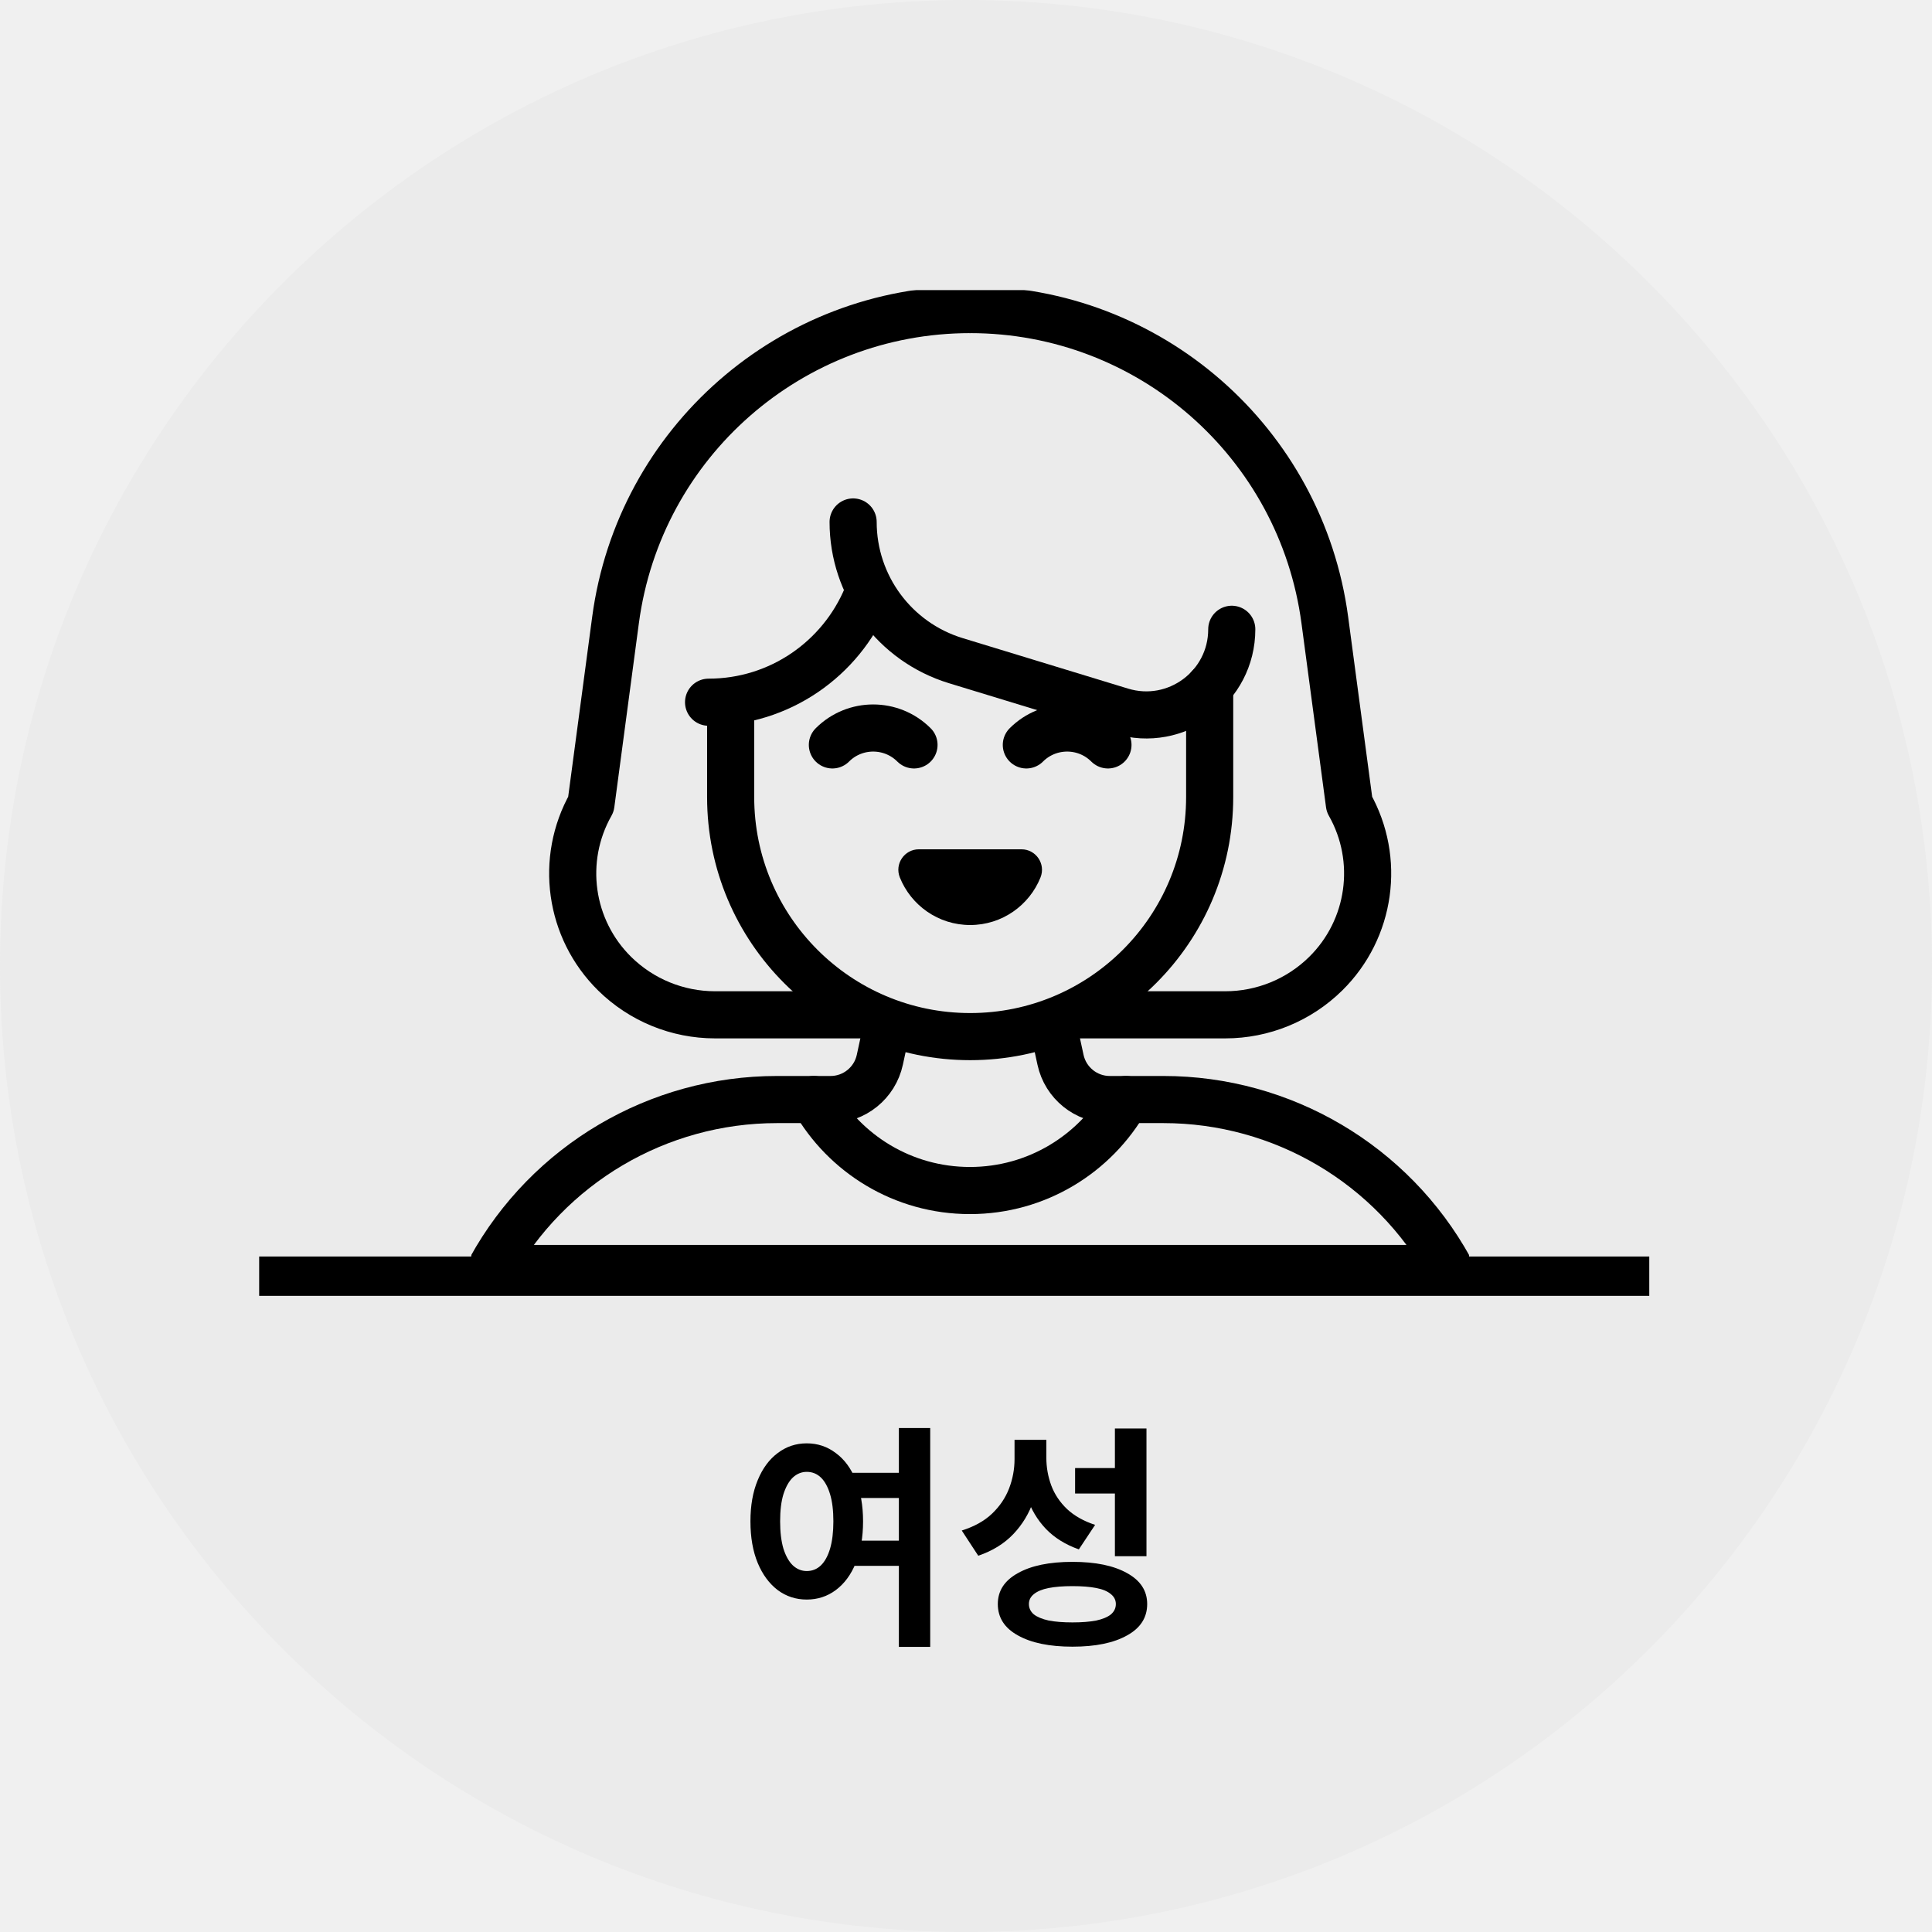
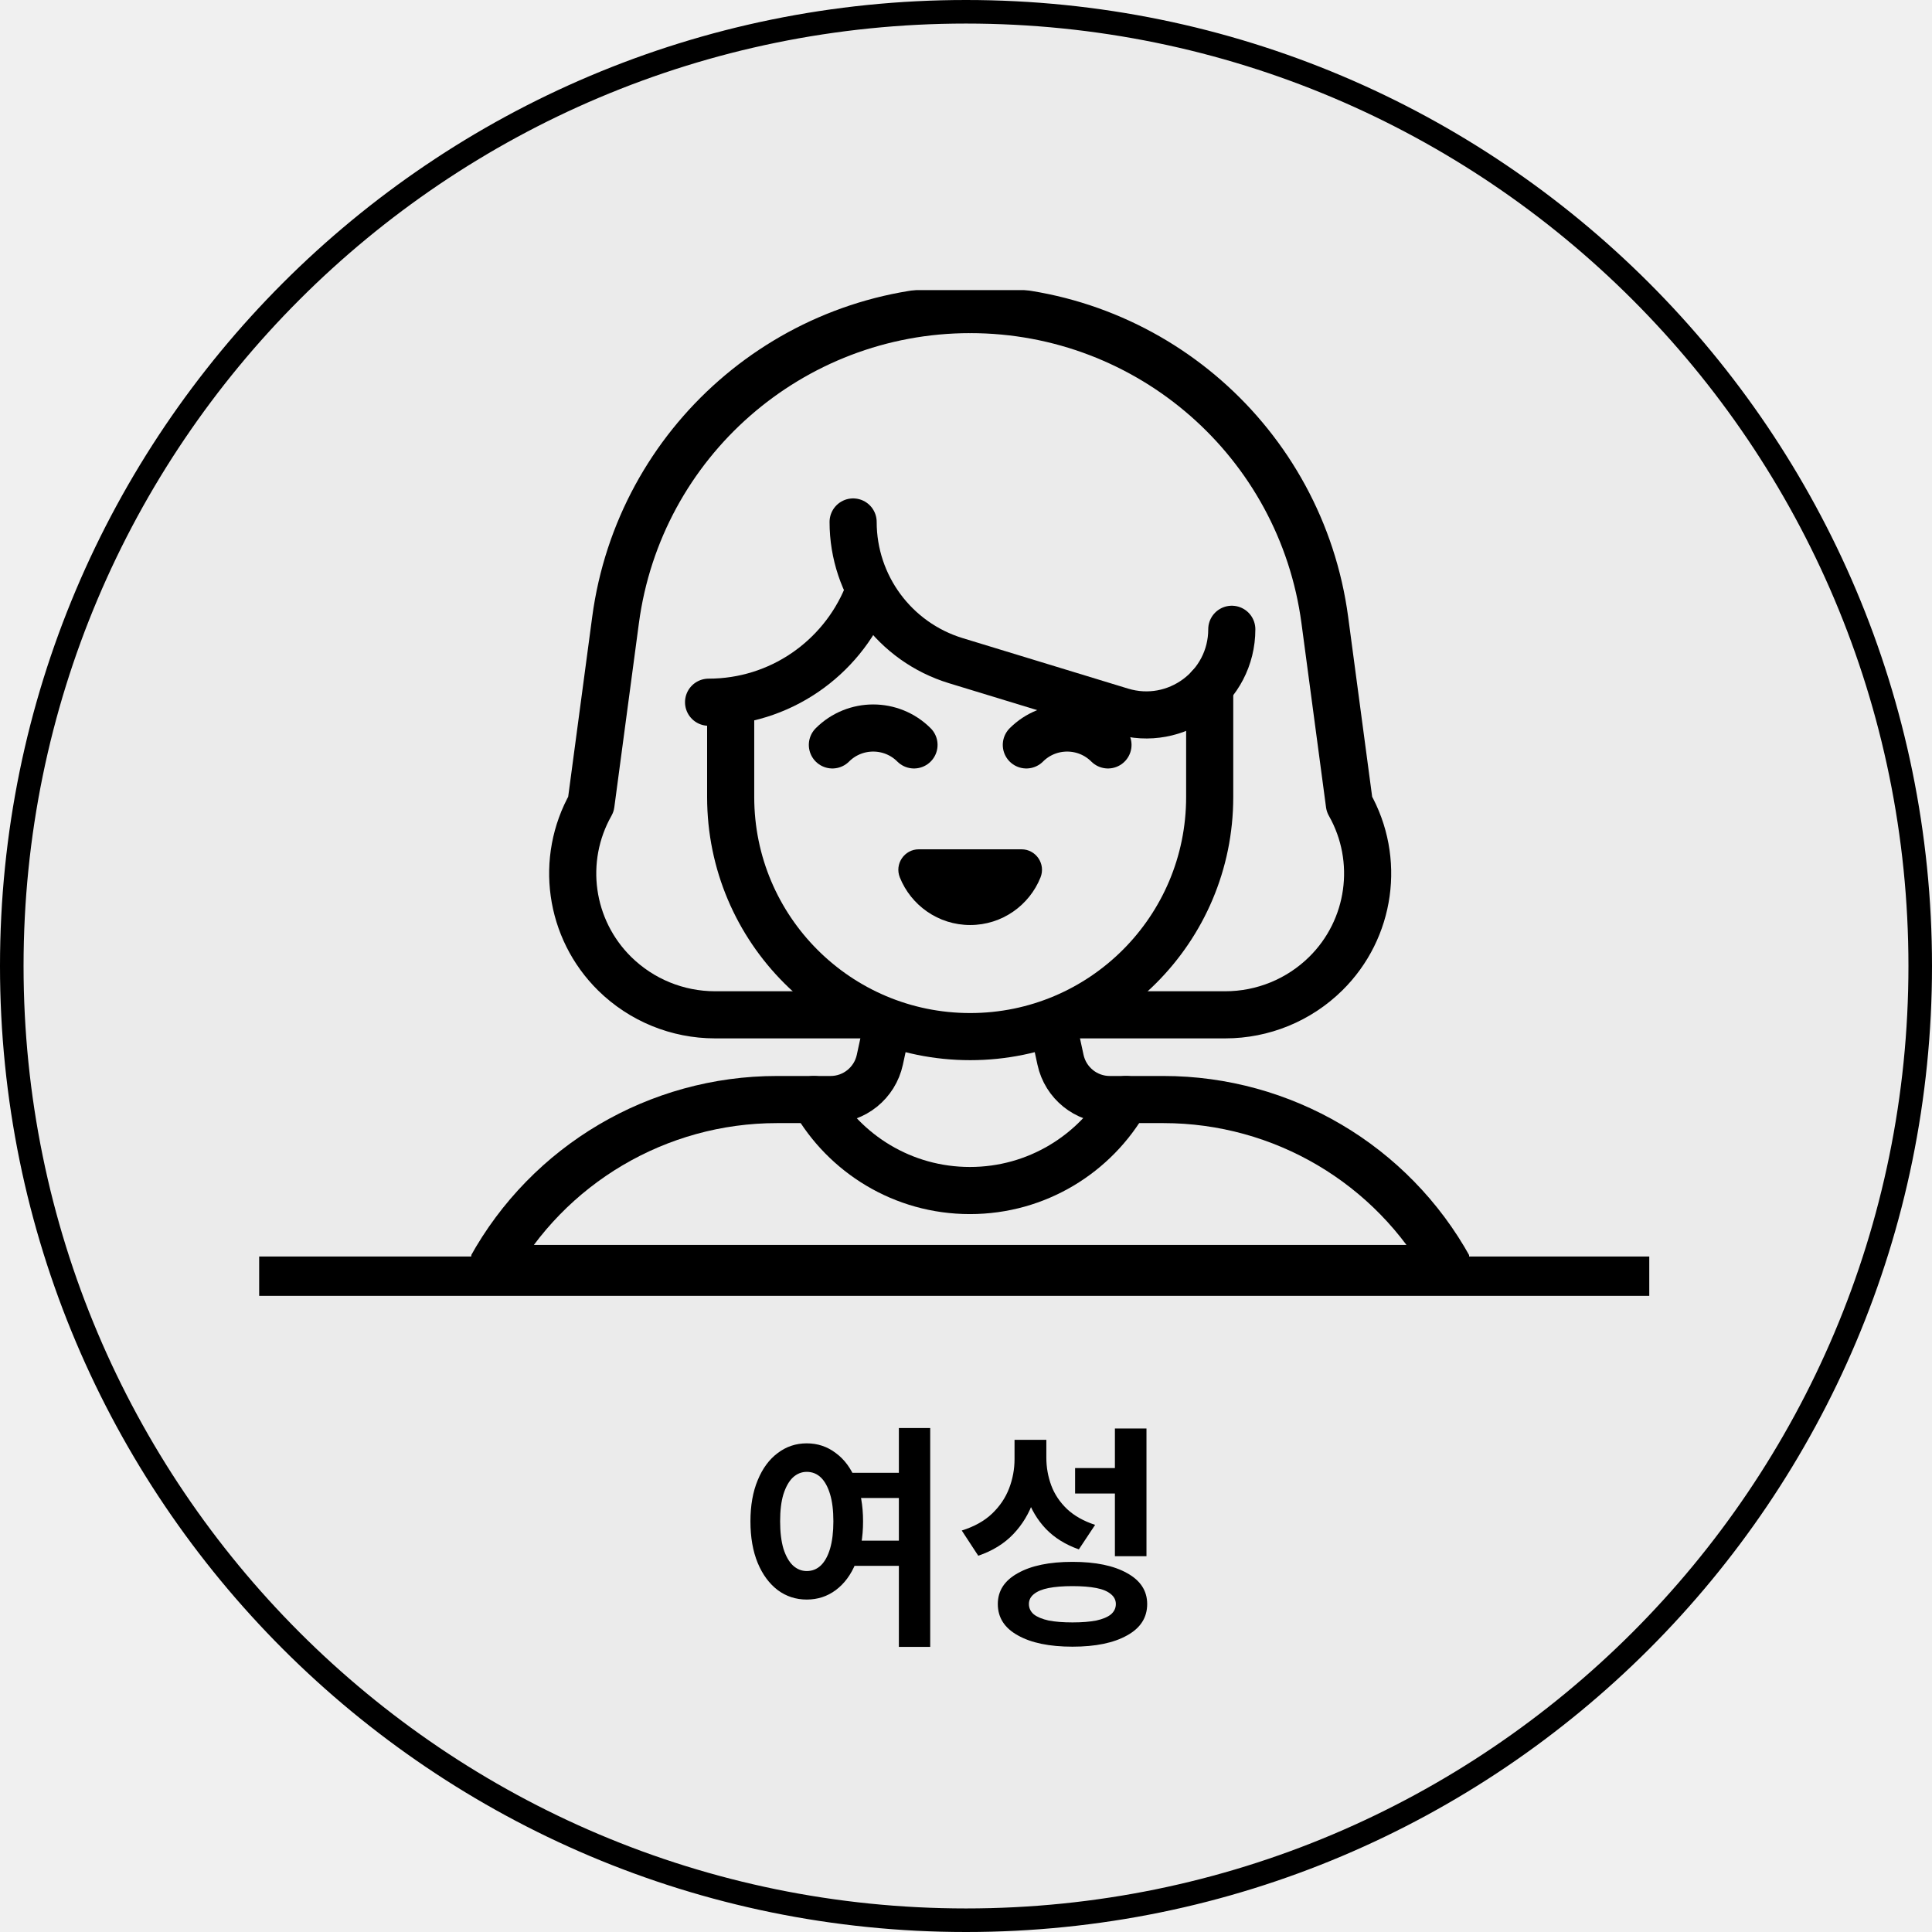
<svg xmlns="http://www.w3.org/2000/svg" width="82" height="82" viewBox="0 0 82 82" fill="none">
-   <circle cx="41" cy="41" r="41" fill="#EBEBEB" />
-   <mask id="mask0_76_42752" style="mask-type:luminance" maskUnits="userSpaceOnUse" x="20" y="12" width="43" height="43">
+   <circle cx="41" cy="41" r="40.5" fill="#EBEBEB" stroke="black" />
+   <mask id="mask0_72_3531" style="mask-type:luminance" maskUnits="userSpaceOnUse" x="20" y="12" width="43" height="43">
    <path d="M20 12.312H62.354V54.666H20V12.312Z" fill="white" />
  </mask>
-   <g mask="url(#mask0_76_42752)">
-     <path d="M41.177 13.139C33.567 13.139 27.132 18.772 26.125 26.316L25.082 34.132C23.752 36.482 24.164 39.433 26.089 41.328C27.225 42.446 28.755 43.072 30.348 43.072H36.896" stroke="black" stroke-width="2" stroke-miterlimit="10" stroke-linecap="round" stroke-linejoin="round" />
+   <g mask="url(#mask0_72_3531)">
+     <path d="M41.177 13.139C33.567 13.139 27.133 18.772 26.126 26.316L25.082 34.132C23.752 36.482 24.165 39.433 26.089 41.328C27.225 42.446 28.755 43.072 30.349 43.072H36.896" stroke="black" stroke-width="2" stroke-miterlimit="10" stroke-linecap="round" stroke-linejoin="round" />
    <path d="M41.177 13.139C48.787 13.139 55.222 18.772 56.229 26.316L57.272 34.132C58.603 36.482 58.19 39.433 56.265 41.328C55.129 42.446 53.6 43.072 52.006 43.072H45.631" stroke="black" stroke-width="2" stroke-miterlimit="10" stroke-linecap="round" stroke-linejoin="round" />
-     <path d="M31.011 30.112V33.831C31.011 39.446 35.563 43.997 41.177 43.997C46.791 43.997 51.342 39.446 51.342 33.831V29.144" stroke="black" stroke-width="2" stroke-miterlimit="10" stroke-linecap="round" stroke-linejoin="round" />
-     <path d="M43.355 36.047C43.97 36.047 44.391 36.668 44.163 37.239C43.689 38.424 42.531 39.261 41.177 39.261C39.823 39.261 38.665 38.424 38.191 37.239C37.963 36.668 38.384 36.047 38.999 36.047H43.355Z" fill="black" />
-     <path d="M38.793 31.616C37.836 30.66 36.285 30.66 35.329 31.616" stroke="black" stroke-width="2" stroke-miterlimit="10" stroke-linecap="round" stroke-linejoin="round" />
-     <path d="M43.561 31.616C44.518 30.66 46.069 30.66 47.025 31.616" stroke="black" stroke-width="2" stroke-miterlimit="10" stroke-linecap="round" stroke-linejoin="round" />
+     <path d="M31.012 30.112V33.831C31.012 39.446 35.563 43.997 41.177 43.997C46.791 43.997 51.343 39.446 51.343 33.831V29.144" stroke="black" stroke-width="2" stroke-miterlimit="10" stroke-linecap="round" stroke-linejoin="round" />
+     <path d="M43.355 36.047C43.97 36.047 44.391 36.668 44.163 37.239C43.689 38.424 42.531 39.261 41.177 39.261C39.824 39.261 38.665 38.424 38.191 37.239C37.963 36.668 38.384 36.047 38.999 36.047H43.355Z" fill="black" />
+     <path d="M38.793 31.616C37.837 30.66 36.286 30.66 35.329 31.616" stroke="black" stroke-width="2" stroke-miterlimit="10" stroke-linecap="round" stroke-linejoin="round" />
+     <path d="M43.561 31.616C44.518 30.66 46.069 30.66 47.026 31.616" stroke="black" stroke-width="2" stroke-miterlimit="10" stroke-linecap="round" stroke-linejoin="round" />
    <path d="M36.788 25.324C35.694 27.954 33.1 29.804 30.074 29.804" stroke="black" stroke-width="2" stroke-miterlimit="10" stroke-linecap="round" stroke-linejoin="round" />
-     <path d="M36.209 22.154C36.209 24.861 37.977 27.249 40.566 28.04L47.587 30.183C49.922 30.896 52.28 29.15 52.28 26.709" stroke="black" stroke-width="2" stroke-miterlimit="10" stroke-linecap="round" stroke-linejoin="round" />
-     <path d="M37.675 43.445L37.343 44.98C37.13 45.965 36.259 46.668 35.252 46.668H32.976C27.922 46.668 23.269 49.415 20.827 53.839H61.527C59.086 49.415 54.432 46.668 49.379 46.668H47.102C46.095 46.668 45.224 45.965 45.011 44.98L44.679 43.445" stroke="black" stroke-width="2" stroke-miterlimit="10" stroke-linecap="round" stroke-linejoin="round" />
+     <path d="M36.209 22.154C36.209 24.861 37.978 27.249 40.566 28.04L47.588 30.183C49.922 30.896 52.281 29.15 52.281 26.709" stroke="black" stroke-width="2" stroke-miterlimit="10" stroke-linecap="round" stroke-linejoin="round" />
+     <path d="M37.675 43.445L37.343 44.98C37.13 45.965 36.26 46.668 35.252 46.668H32.976C27.922 46.668 23.269 49.415 20.827 53.839H61.527C59.086 49.415 54.432 46.668 49.379 46.668H47.102C46.095 46.668 45.224 45.965 45.011 44.98L44.679 43.445" stroke="black" stroke-width="2" stroke-miterlimit="10" stroke-linecap="round" stroke-linejoin="round" />
    <path d="M47.791 46.667C46.484 48.974 44.007 50.53 41.167 50.53C38.326 50.53 35.849 48.974 34.542 46.667" stroke="black" stroke-width="2" stroke-miterlimit="10" stroke-linecap="round" stroke-linejoin="round" />
  </g>
  <line x1="11" y1="54.165" x2="70" y2="54.165" stroke="black" stroke-width="1.67" />
  <path d="M35.851 62.51H38.371V63.58H35.851V62.51ZM35.851 65.39H38.371V66.46H35.851V65.39ZM34.241 61.26C34.701 61.26 35.111 61.397 35.471 61.67C35.837 61.937 36.121 62.32 36.321 62.82C36.527 63.313 36.631 63.897 36.631 64.57C36.631 65.25 36.527 65.84 36.321 66.34C36.121 66.833 35.837 67.217 35.471 67.49C35.111 67.757 34.701 67.89 34.241 67.89C33.781 67.89 33.371 67.757 33.011 67.49C32.651 67.217 32.367 66.833 32.161 66.34C31.954 65.84 31.851 65.25 31.851 64.57C31.851 63.897 31.954 63.313 32.161 62.82C32.367 62.32 32.651 61.937 33.011 61.67C33.371 61.397 33.781 61.26 34.241 61.26ZM34.241 62.47C34.021 62.47 33.824 62.55 33.651 62.71C33.484 62.87 33.351 63.107 33.251 63.42C33.157 63.727 33.111 64.11 33.111 64.57C33.111 65.023 33.157 65.41 33.251 65.73C33.351 66.043 33.484 66.28 33.651 66.44C33.824 66.6 34.021 66.68 34.241 66.68C34.474 66.68 34.674 66.6 34.841 66.44C35.007 66.28 35.137 66.043 35.231 65.73C35.324 65.41 35.371 65.023 35.371 64.57C35.371 64.11 35.324 63.727 35.231 63.42C35.137 63.107 35.007 62.87 34.841 62.71C34.674 62.55 34.474 62.47 34.241 62.47ZM38.151 60.61H39.481V69.9H38.151V60.61ZM43.06 61.11H44.16V61.93C44.16 62.55 44.063 63.133 43.87 63.68C43.683 64.227 43.397 64.703 43.01 65.11C42.623 65.517 42.127 65.823 41.52 66.03L40.82 64.96C41.353 64.793 41.783 64.553 42.11 64.24C42.437 63.927 42.677 63.57 42.83 63.17C42.983 62.77 43.06 62.357 43.06 61.93V61.11ZM43.33 61.11H44.41V61.87C44.41 62.277 44.48 62.67 44.62 63.05C44.76 63.423 44.983 63.757 45.29 64.05C45.597 64.337 45.993 64.56 46.48 64.72L45.79 65.76C45.223 65.56 44.757 65.27 44.39 64.89C44.03 64.51 43.763 64.063 43.59 63.55C43.417 63.03 43.33 62.47 43.33 61.87V61.11ZM47.32 60.63H48.66V66.05H47.32V60.63ZM45.52 66.29C46.5 66.29 47.273 66.45 47.84 66.77C48.407 67.083 48.69 67.52 48.69 68.08C48.69 68.653 48.407 69.097 47.84 69.41C47.273 69.73 46.5 69.89 45.52 69.89C44.54 69.89 43.767 69.73 43.2 69.41C42.633 69.097 42.35 68.653 42.35 68.08C42.35 67.52 42.633 67.083 43.2 66.77C43.767 66.45 44.54 66.29 45.52 66.29ZM45.52 67.32C45.12 67.32 44.783 67.347 44.51 67.4C44.237 67.453 44.027 67.54 43.88 67.66C43.74 67.773 43.67 67.913 43.67 68.08C43.67 68.253 43.74 68.4 43.88 68.52C44.027 68.633 44.237 68.72 44.51 68.78C44.783 68.833 45.12 68.86 45.52 68.86C45.92 68.86 46.257 68.833 46.53 68.78C46.803 68.72 47.01 68.633 47.15 68.52C47.29 68.4 47.36 68.253 47.36 68.08C47.36 67.913 47.29 67.773 47.15 67.66C47.01 67.54 46.803 67.453 46.53 67.4C46.257 67.347 45.92 67.32 45.52 67.32ZM45.63 62.31H47.52V63.39H45.63V62.31Z" fill="black" />
</svg>
